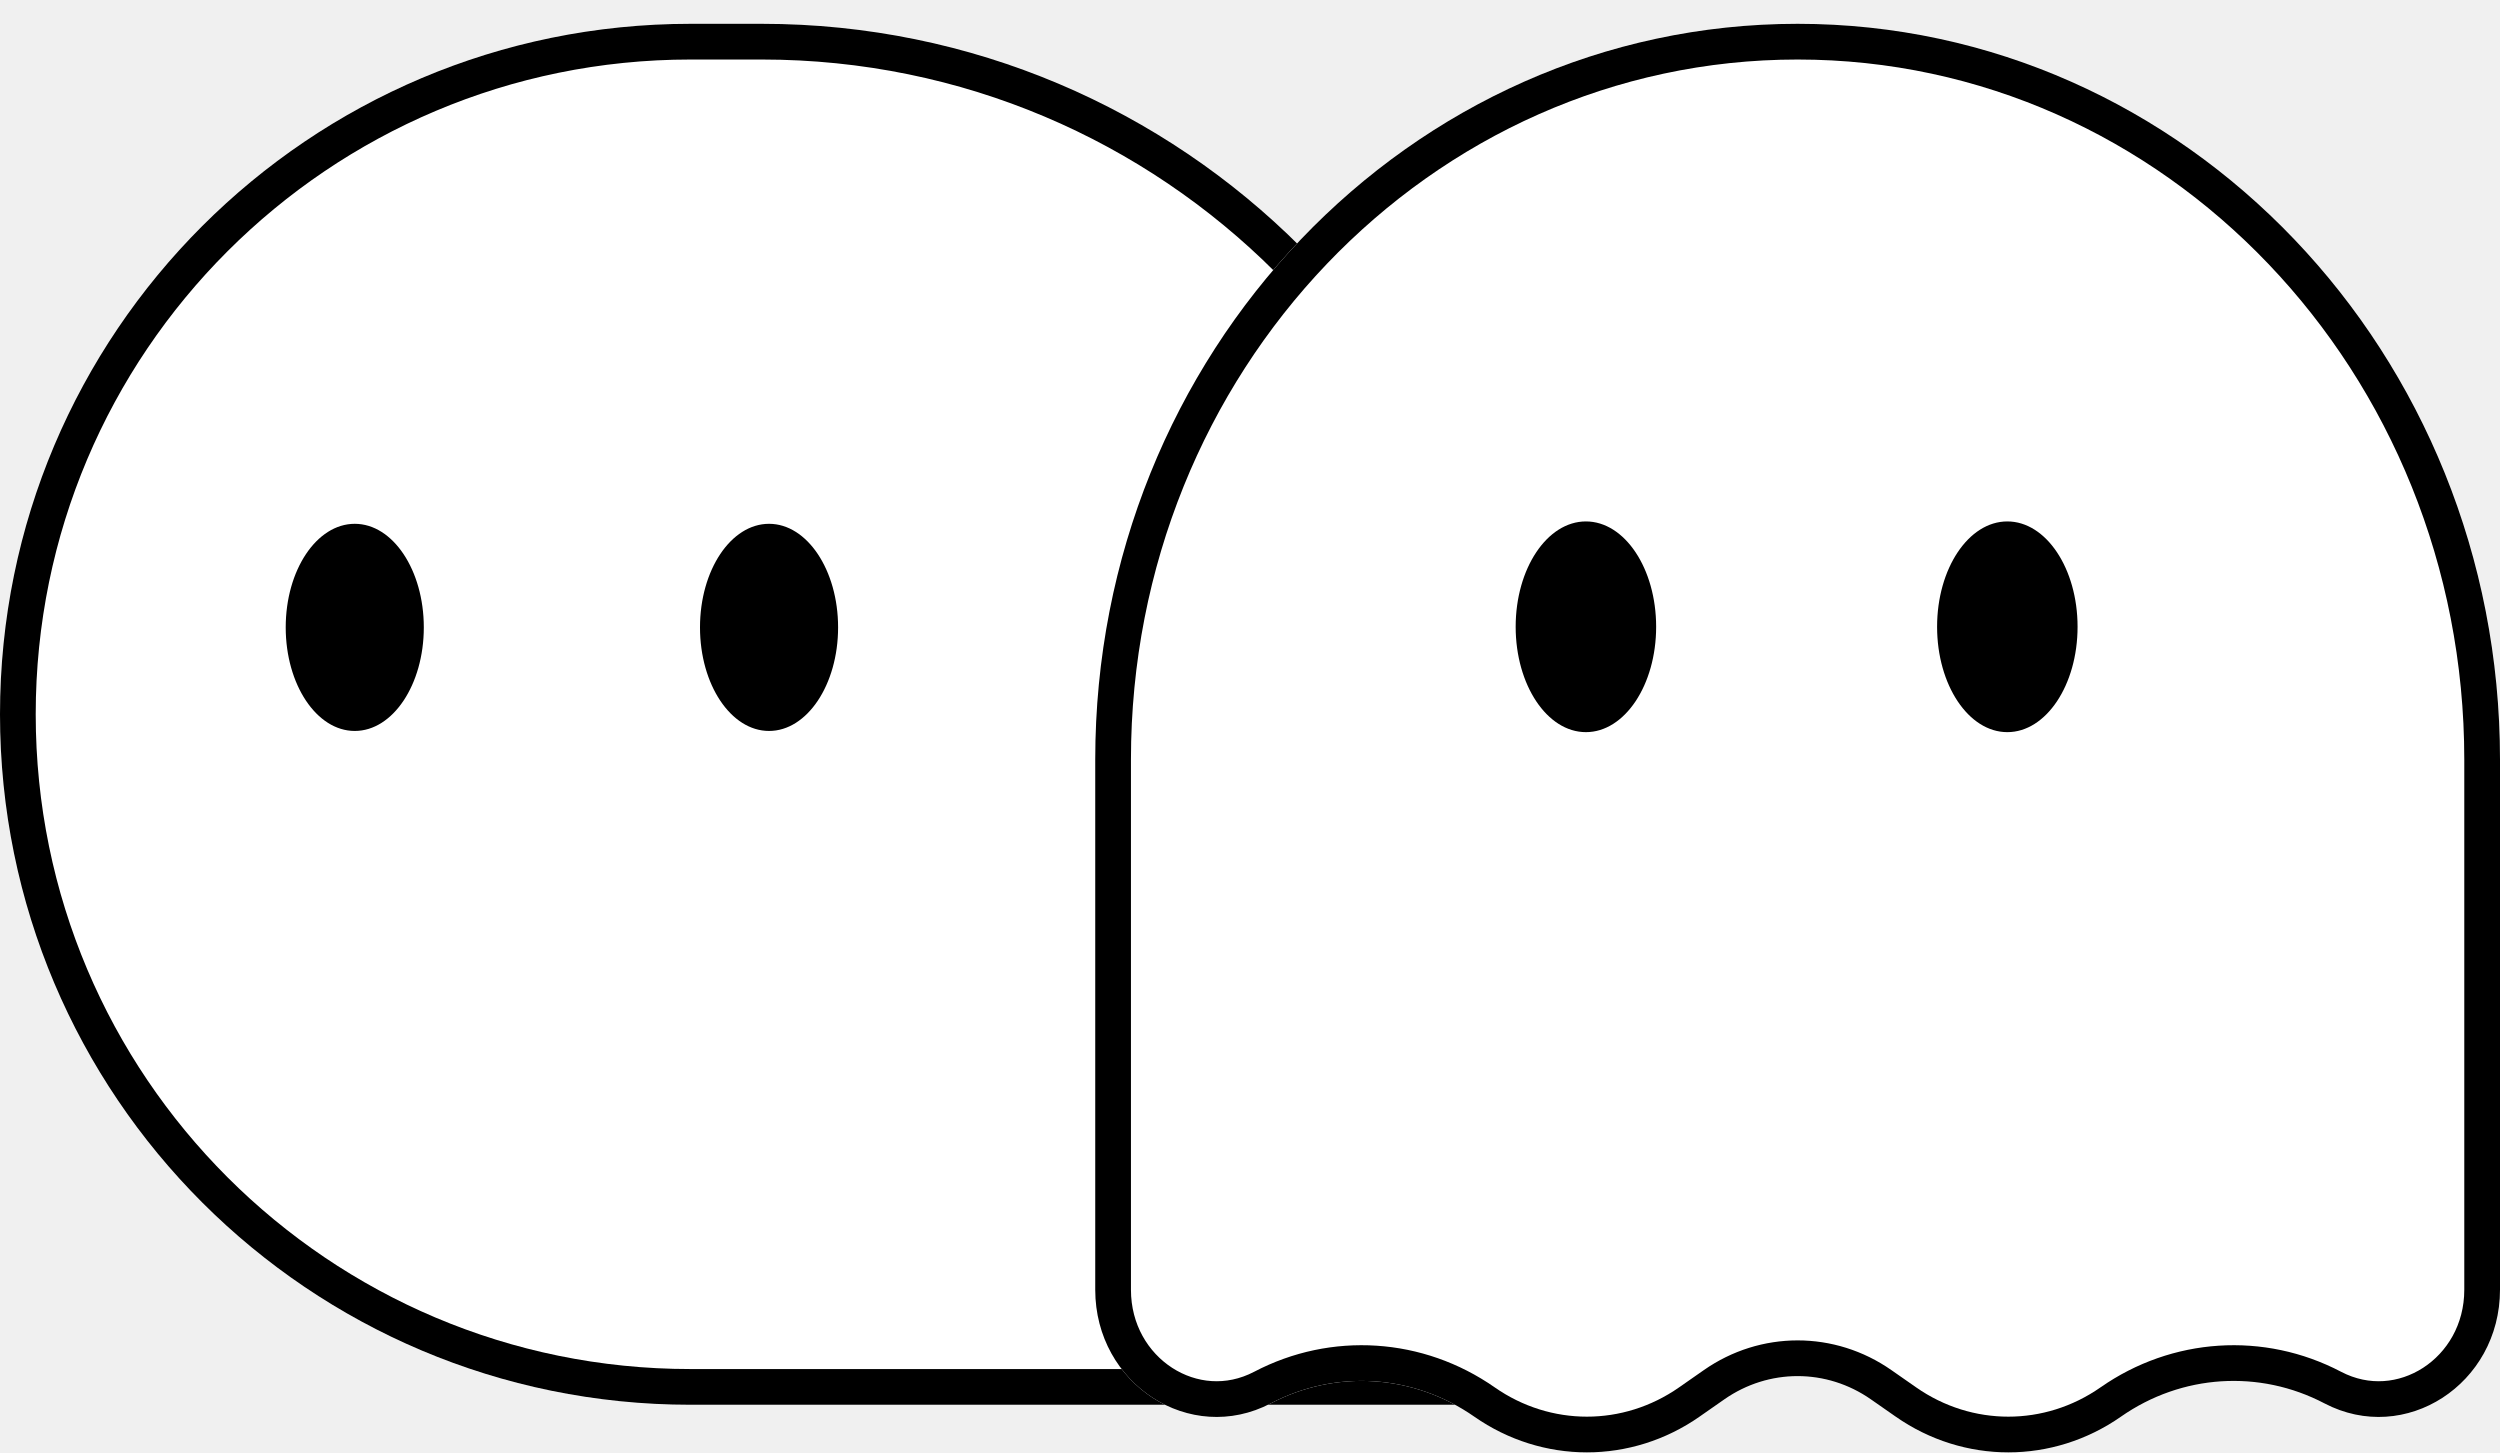
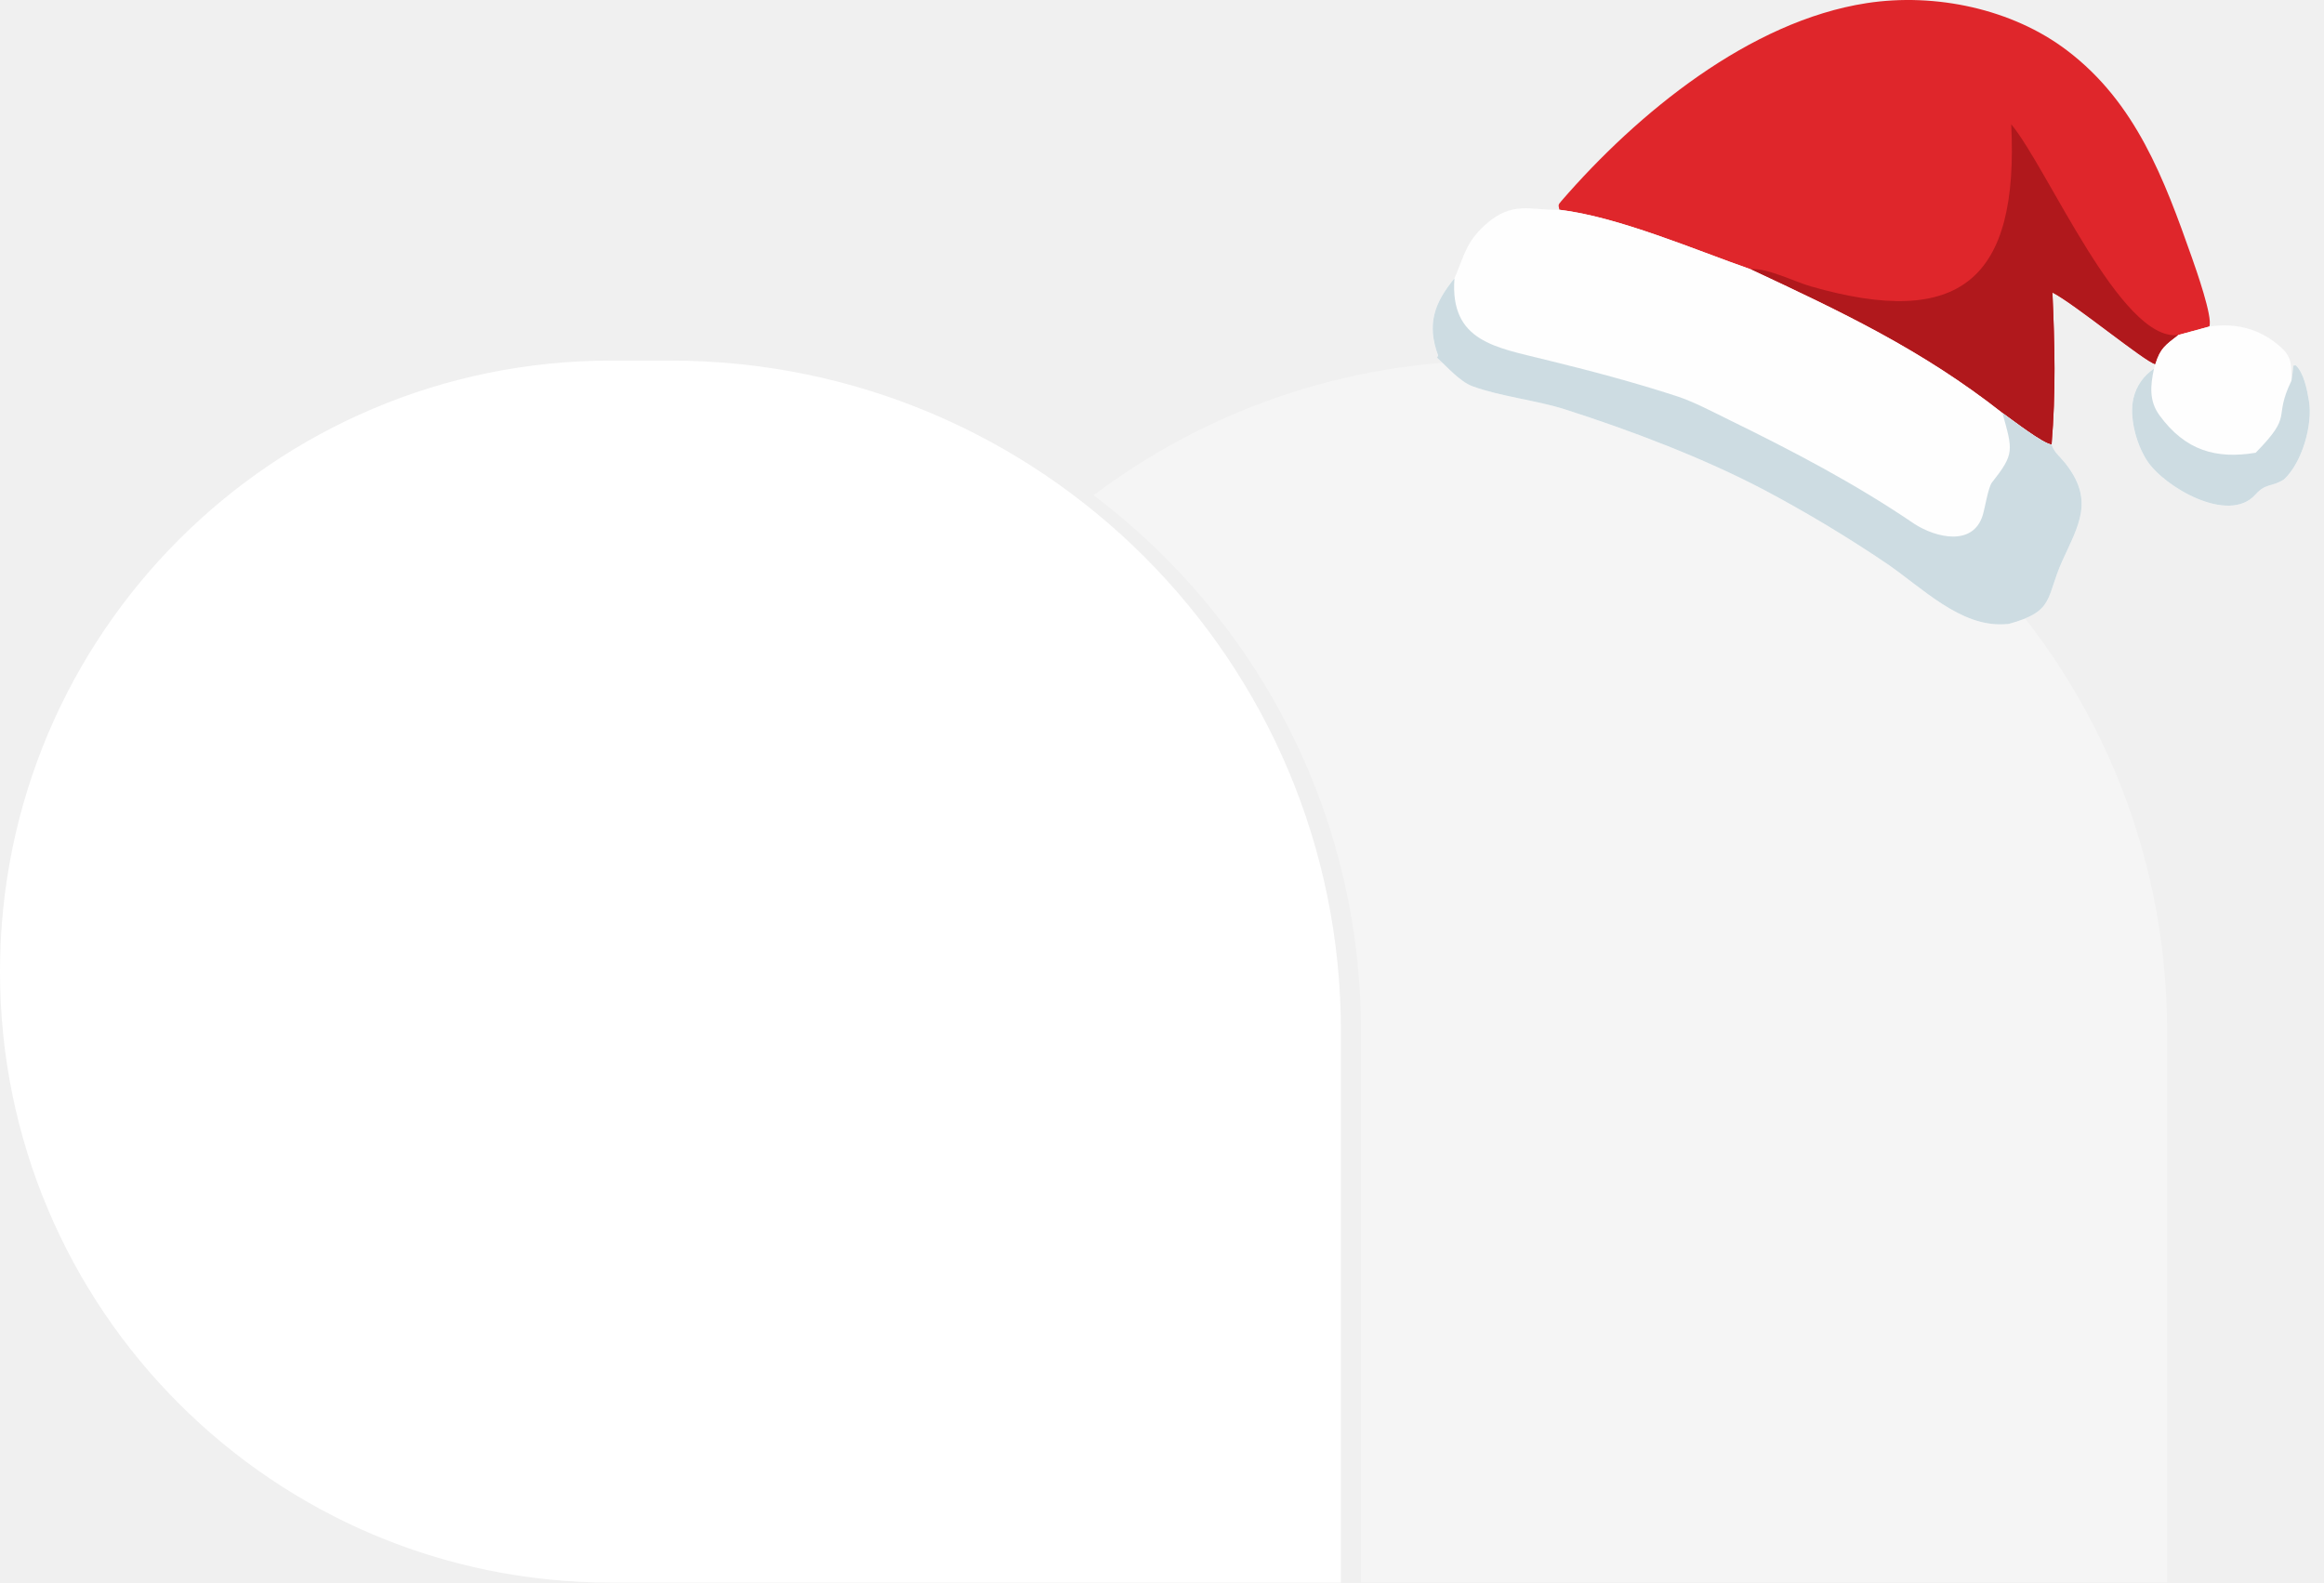
- <svg xmlns="http://www.w3.org/2000/svg" xmlns:xlink="http://www.w3.org/1999/xlink" width="105" height="61" viewBox="0 0 105 61" fill="none">
-   <path d="M0 30C0 13.984 12.984 1 29 1H32C49.673 1 64 15.327 64 33V59H29C12.984 59 0 46.016 0 30V30Z" fill="white" />
-   <mask id="stroke0_6109_5299" fill="white">
-     <path d="M0 30C0 13.984 12.984 1 29 1H32C49.673 1 64 15.327 64 33V59H29C12.984 59 0 46.016 0 30V30Z" />
-   </mask>
-   <path d="M64 59V33C64 15.327 49.673 1 32 1H29C12.984 1 0 13.984 0 30V30C0 46.016 12.984 59 29 59H64Z" stroke-width="3" stroke="black" mask="url(#stroke0_6109_5299)" />
-   <path d="M35.2 26.35C35.2 28.752 33.901 30.7 32.3 30.7C30.698 30.7 29.4 28.752 29.4 26.35C29.4 23.948 30.698 22 32.3 22C33.901 22 35.2 23.948 35.2 26.35Z" fill="black" />
-   <ellipse cx="14.9" cy="26.35" rx="2.9" ry="4.35" fill="black" />
-   <use xlink:href="#stroke1_6109_5299" fill="white" />
-   <mask id="stroke2_6109_5299" fill="white">
-     <use xlink:href="#stroke1_6109_5299" />
-   </mask>
-   <path d="M105 31.902V54.169C105 58.136 101.015 60.716 97.627 58.942C94.89 57.508 91.628 57.721 89.081 59.499C86.216 61.5 82.484 61.5 79.619 59.499L78.578 58.773C76.714 57.471 74.286 57.471 72.422 58.773L71.381 59.499C68.516 61.5 64.784 61.5 61.919 59.499C59.372 57.721 56.11 57.508 53.373 58.942C49.985 60.716 46 58.136 46 54.169V31.902C46 14.835 59.208 1 75.5 1C91.792 1 105 14.835 105 31.902Z" stroke-width="3" stroke="black" mask="url(#stroke2_6109_5299)" />
-   <path d="M87.258 26.325C87.258 28.769 85.937 30.75 84.308 30.75C82.679 30.75 81.358 28.769 81.358 26.325C81.358 23.881 82.679 21.9 84.308 21.9C85.937 21.9 87.258 23.881 87.258 26.325Z" fill="black" />
-   <ellipse cx="66.608" cy="26.325" rx="2.95" ry="4.425" fill="black" />
+ <svg xmlns="http://www.w3.org/2000/svg" width="116" height="79" viewBox="0 0 116 79" fill="none">
+   <g clip-path="url(#clip0_6265_8770)">
+     <path opacity="0.8" d="M74.703 18C93.185 18 108.168 32.983 108.168 51.465V79H67.93V51.465C67.93 40.535 62.689 30.829 54.584 24.722C60.184 20.502 67.151 18 74.703 18Z" fill="white" fill-opacity="0.4" />
+     <path d="M0 48.5C0 31.655 13.655 18 30.5 18H33.465C51.947 18 66.93 32.983 66.93 51.465V79H30.5C13.655 79 0 65.345 0 48.5V48.5Z" fill="white" />
+   </g>
+   <path d="M77.833 10.47C77.793 10.226 77.752 10.245 77.934 10.034C81.748 5.627 87.344 1.056 93.166 0.157C96.603 -0.374 100.453 0.448 103.175 2.519C106.609 5.12 108.022 8.936 109.409 12.865C109.613 13.446 110.461 15.848 110.276 16.3C110.147 16.334 108.734 16.721 108.73 16.722C108.081 17.229 107.833 17.368 107.58 18.176C107.101 18.089 103.527 15.146 102.445 14.601C102.561 17.204 102.621 19.583 102.403 22.188C101.987 22.162 100.42 20.944 99.948 20.612C95.934 17.456 91.934 15.571 87.379 13.441C84.586 12.466 80.778 10.822 77.833 10.47Z" fill="#DF262B" />
+   <path d="M100.388 6.203C102.207 8.381 105.87 17.102 108.73 16.722C108.081 17.229 107.833 17.368 107.58 18.176C107.1 18.089 103.526 15.146 102.445 14.601C102.56 17.204 102.62 19.583 102.402 22.188C101.987 22.162 100.42 20.944 99.948 20.612C95.934 17.456 91.933 15.571 87.379 13.441C88.155 13.344 89.57 14.061 90.389 14.296C97.866 16.44 100.771 13.938 100.388 6.203Z" fill="#B0181C" />
+   <path d="M72.597 13.896C73.076 12.801 73.147 12.116 74.132 11.224C75.49 9.995 76.427 10.511 77.833 10.47C80.778 10.822 84.586 12.466 87.379 13.441C91.934 15.571 95.934 17.456 99.948 20.612C100.42 20.945 101.987 22.162 102.403 22.189C102.519 22.567 102.811 22.784 103.045 23.072C104.582 24.965 103.739 26.221 102.931 28.014C102.106 29.849 102.57 30.515 100.26 31.146C100.178 31.152 100.095 31.158 100.013 31.162C97.841 31.273 95.963 29.363 94.196 28.146C92.217 26.807 90.169 25.576 88.061 24.458C85.019 22.857 81.368 21.473 78.107 20.432C76.726 19.991 74.896 19.788 73.519 19.289C72.87 19.054 72.266 18.339 71.728 17.857L71.783 17.743C71.209 16.201 71.581 15.13 72.597 13.896Z" fill="#FEFEFE" />
+   <path d="M71.728 17.857L71.783 17.743C71.209 16.201 71.581 15.13 72.597 13.896C72.36 17.07 74.696 17.342 77.147 17.958C79.342 18.494 81.552 19.078 83.701 19.779C84.536 20.052 85.477 20.552 86.27 20.94C89.494 22.518 92.587 24.131 95.567 26.159C96.617 26.834 98.478 27.297 98.966 25.717C99.078 25.357 99.241 24.321 99.425 24.087C100.56 22.651 100.47 22.489 99.948 20.612C100.42 20.945 101.987 22.162 102.403 22.189C102.519 22.567 102.811 22.784 103.045 23.072C104.582 24.965 103.739 26.221 102.931 28.014C102.106 29.849 102.57 30.515 100.26 31.146C100.178 31.152 100.095 31.158 100.013 31.162C97.841 31.273 95.963 29.363 94.196 28.146C92.217 26.807 90.169 25.576 88.061 24.458C85.019 22.857 81.368 21.473 78.107 20.432C76.726 19.991 74.896 19.788 73.519 19.289C72.87 19.054 72.266 18.339 71.728 17.857Z" fill="#CDDCE2" />
+   <path d="M110.276 16.3C111.606 16.1 112.843 16.41 113.885 17.367C114.422 17.861 114.371 18.303 114.373 19.011C114.415 18.806 114.446 18.467 114.472 18.248L114.591 18.236C114.994 18.619 115.155 19.439 115.251 20.025C115.443 21.213 114.905 23.091 114.006 23.929C113.402 24.319 113.092 24.107 112.583 24.682C111.244 26.197 108.009 24.3 107.164 22.989C106.578 22.077 106.286 20.759 106.486 19.89C106.627 19.279 106.994 18.746 107.515 18.403L107.58 18.176C107.833 17.368 108.081 17.229 108.73 16.722C108.734 16.721 110.147 16.334 110.276 16.3Z" fill="#FEFEFE" />
+   <path d="M114.373 19.011C114.415 18.806 114.446 18.467 114.472 18.248L114.591 18.236C114.994 18.619 115.155 19.439 115.251 20.025C115.443 21.213 114.905 23.091 114.006 23.929C113.402 24.319 113.092 24.107 112.583 24.682C111.244 26.197 108.009 24.3 107.164 22.989C106.578 22.077 106.286 20.759 106.486 19.89C106.627 19.279 106.994 18.746 107.515 18.403C107.331 19.247 107.264 20.017 107.791 20.735C109.078 22.494 110.617 22.927 112.589 22.6C114.528 20.624 113.427 20.96 114.373 19.011Z" fill="#CDDCE2" />
  <defs>
-     <path id="stroke1_6109_5299" d="M105 54.169V31.902C105 14.835 91.792 1 75.5 1C59.208 1 46 14.835 46 31.902V54.169C46 58.136 49.985 60.716 53.373 58.942C56.11 57.508 59.372 57.721 61.919 59.499C64.784 61.5 68.516 61.5 71.381 59.499L72.422 58.773C74.286 57.471 76.714 57.471 78.578 58.773L79.619 59.499C82.484 61.5 86.216 61.5 89.081 59.499C91.628 57.721 94.89 57.508 97.627 58.942C101.015 60.716 105 58.136 105 54.169Z" />
+     <clipPath id="clip0_6265_8770">
+       <rect width="109" height="61" fill="white" transform="translate(0 18)" />
+     </clipPath>
  </defs>
</svg>
